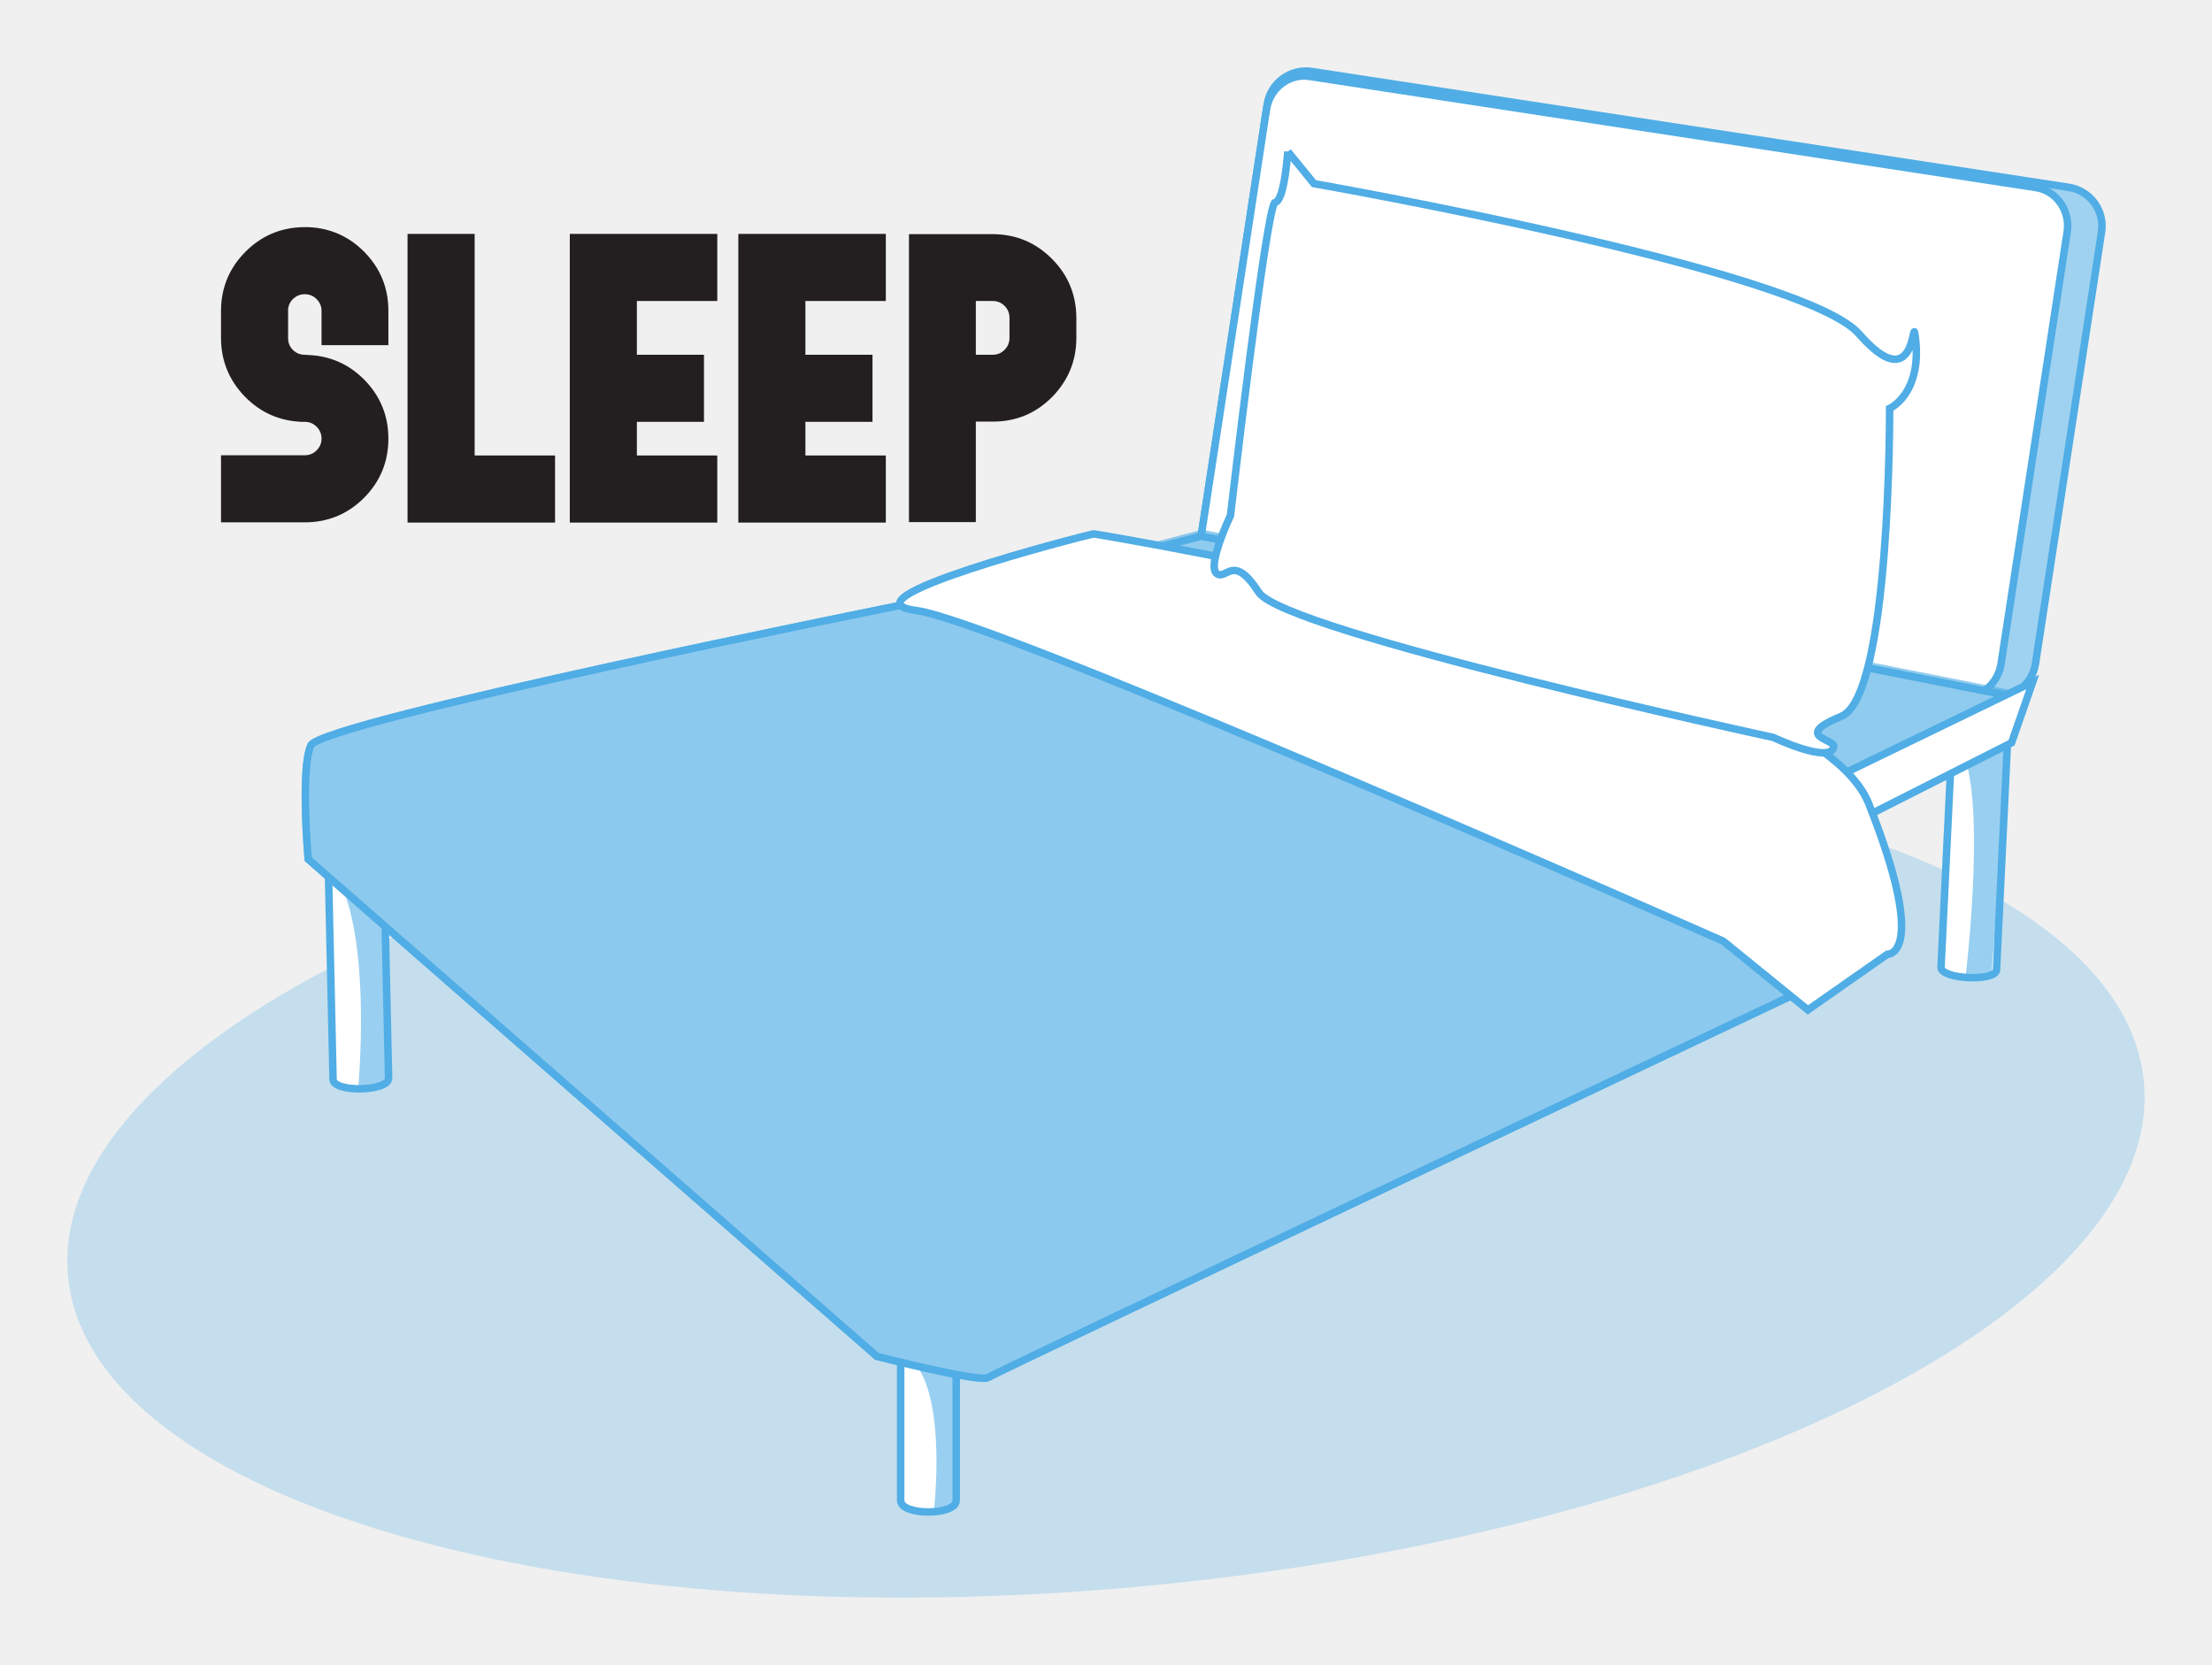
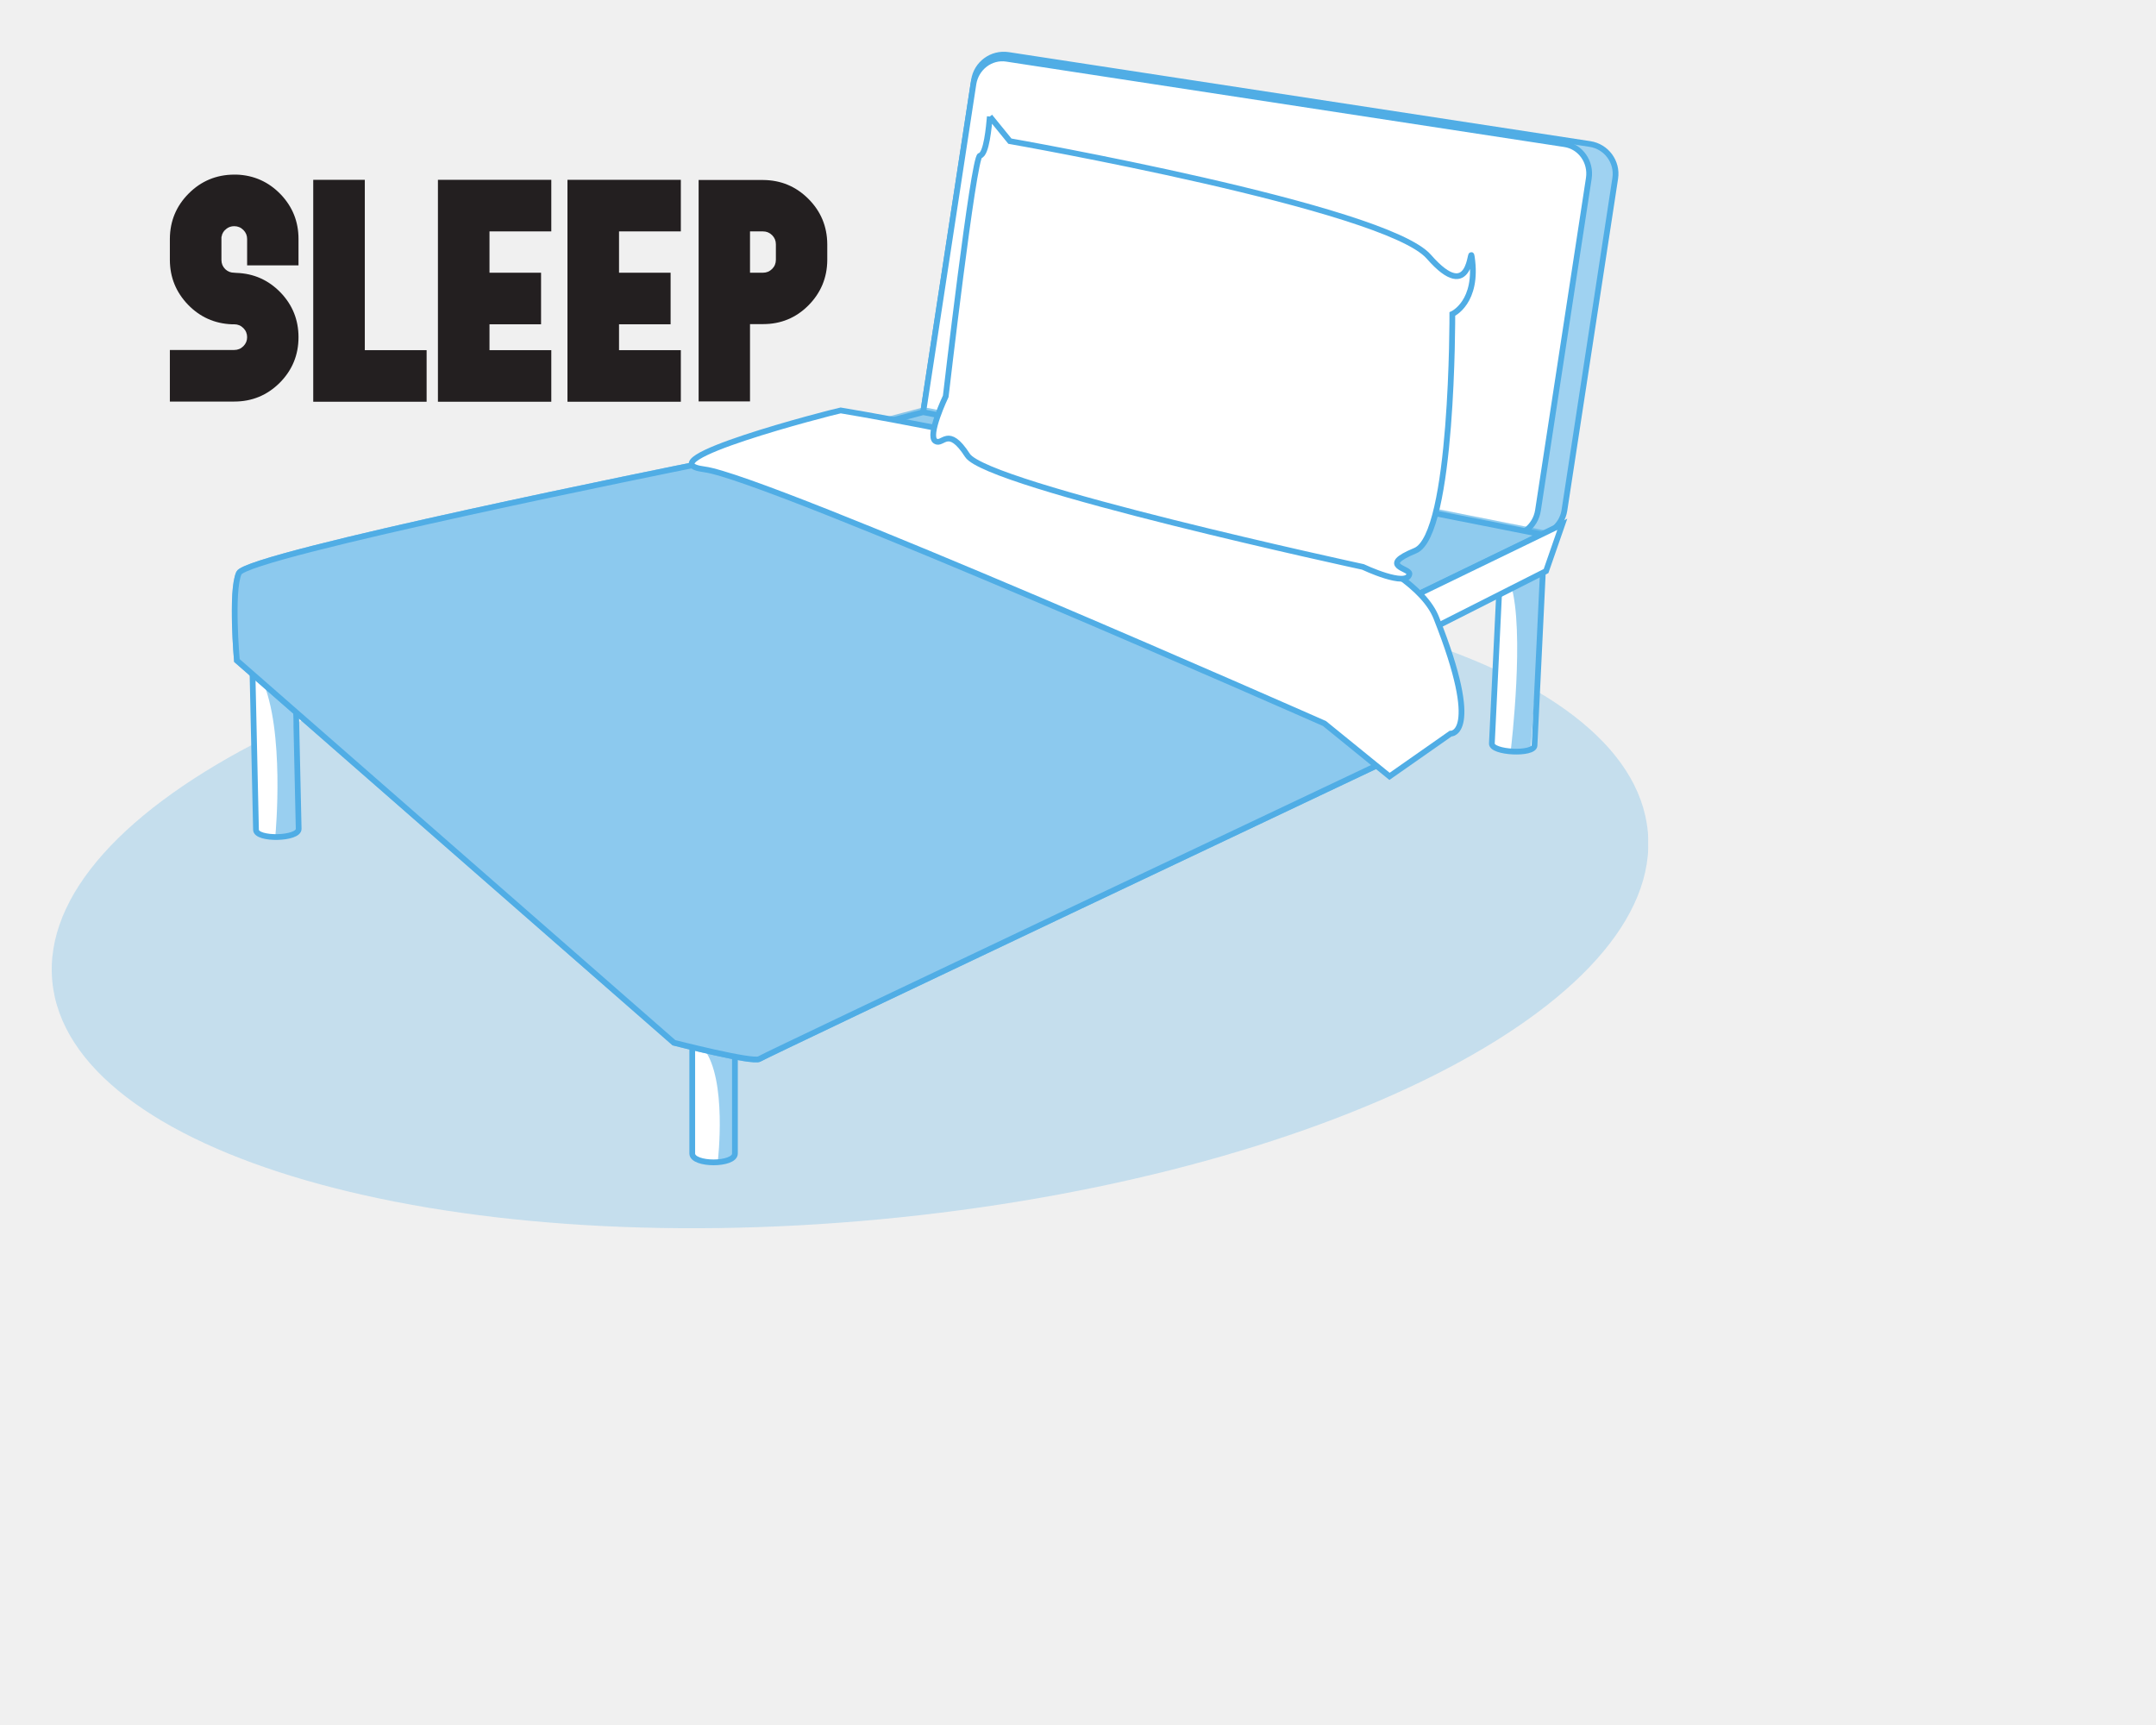
- <svg xmlns="http://www.w3.org/2000/svg" version="1.1" id="svg9692" xml:space="preserve" width="394.276" height="296.809" viewBox="0 0 394.276 296.809">
+ <svg xmlns="http://www.w3.org/2000/svg" version="1.1" id="svg9692" xml:space="preserve" viewBox="0 0 500 400">
  <defs id="defs9696">
    <clipPath clipPathUnits="userSpaceOnUse" id="clipPath9708">
      <path d="M 0,222.607 H 295.707 V 0 H 0 Z" id="path9706" />
    </clipPath>
    <clipPath clipPathUnits="userSpaceOnUse" id="clipPath9716">
      <path d="M 9,120.926 H 286.707 V 9 H 9 Z" id="path9714" />
    </clipPath>
    <clipPath clipPathUnits="userSpaceOnUse" id="clipPath9740">
      <path d="M 160.224,213.09 H 280.715 V 129.395 H 160.224 Z" id="path9738" />
    </clipPath>
    <clipPath clipPathUnits="userSpaceOnUse" id="clipPath9780">
      <path d="m 45.445,105.51 h 6.74 V 76.99 h -6.74 z" id="path9778" />
    </clipPath>
    <clipPath clipPathUnits="userSpaceOnUse" id="clipPath9796">
      <path d="m 122.379,40.66 h 5.577 V 20.343 h -5.577 z" id="path9794" />
    </clipPath>
    <clipPath clipPathUnits="userSpaceOnUse" id="clipPath9812">
      <path d="m 262.769,123.134 h 5.743 V 91.855 h -5.743 z" id="path9810" />
    </clipPath>
    <clipPath clipPathUnits="userSpaceOnUse" id="clipPath9856">
      <path d="M 42.94,151.787 H 269.053 V 58.356 H 42.94 Z" id="path9854" />
    </clipPath>
    <clipPath clipPathUnits="userSpaceOnUse" id="clipPath9884">
      <path d="M 40.32,142.193 H 239.915 V 37.843 H 40.32 Z" id="path9882" />
    </clipPath>
  </defs>
  <g id="g9700" transform="matrix(1.333333,0,0,-1.333333,0,296.8093)">
    <g id="g9702">
      <g id="g9704" clip-path="url(#clipPath9708)">
        <g id="g9710">
          <g id="g9712" />
          <g id="g9724">
            <g clip-path="url(#clipPath9716)" id="g9722" style="opacity:0.27">
              <g transform="translate(286.6118,77.9556)" id="g9720">
                <path d="m 0,0 c 2.814,-30.057 -57.029,-60.238 -133.664,-67.414 -76.634,-7.174 -141.038,11.374 -143.853,41.43 -2.814,30.056 57.029,60.237 133.663,67.413 C -67.22,48.604 -2.814,30.056 0,0" style="fill:#50ade5;fill-opacity:1;fill-rule:nonzero;stroke:none" id="path9718" />
              </g>
            </g>
          </g>
        </g>
        <g id="g9726" transform="translate(272.104,133.8511)">
          <path d="m 0,0 c -0.438,-2.856 -3.115,-4.816 -5.98,-4.377 l -101.156,15.481 c -2.864,0.438 -4.832,3.11 -4.394,5.966 l 8.837,57.747 c 0.437,2.856 3.114,4.816 5.979,4.378 L 4.441,63.713 c 2.865,-0.439 4.834,-3.109 4.398,-5.965 z" style="fill:#ffffff;fill-opacity:1;fill-rule:nonzero;stroke:none" id="path9728" />
        </g>
        <g id="g9730" transform="translate(272.104,133.8511)">
          <path d="m 0,0 c -0.438,-2.856 -3.115,-4.816 -5.98,-4.377 l -101.156,15.481 c -2.864,0.438 -4.832,3.11 -4.394,5.966 l 8.837,57.747 c 0.437,2.856 3.114,4.816 5.979,4.378 L 4.441,63.713 c 2.865,-0.439 4.834,-3.109 4.398,-5.965 z" style="fill:none;stroke:#50ade5;stroke-width:1;stroke-linecap:butt;stroke-linejoin:miter;stroke-miterlimit:10;stroke-dasharray:none;stroke-opacity:1" id="path9732" />
        </g>
        <g id="g9734">
          <g id="g9736" />
          <g id="g9748">
            <g clip-path="url(#clipPath9740)" id="g9746" style="opacity:0.55">
              <g transform="translate(271.8149,133.834)" id="g9744">
                <path d="m 0,0 c -0.438,-2.856 -3.114,-4.816 -5.979,-4.378 l -101.156,15.482 c -2.864,0.439 -4.833,3.11 -4.395,5.966 l 8.837,57.747 c 0.437,2.856 3.115,4.816 5.979,4.378 L 4.441,63.712 c 2.867,-0.438 4.835,-3.109 4.398,-5.965 z" style="fill:#50ade5;fill-opacity:1;fill-rule:nonzero;stroke:none" id="path9742" />
              </g>
            </g>
          </g>
        </g>
        <g id="g9750" transform="translate(127.8296,21.9946)">
          <path d="m 0,0 c 0,-2.051 -7.425,-2.051 -7.425,0 v 43.844 c 0,2.051 7.425,2.051 7.425,0 z" style="fill:#ffffff;fill-opacity:1;fill-rule:nonzero;stroke:none" id="path9752" />
        </g>
        <g id="g9754" transform="translate(127.8296,21.9946)">
          <path d="m 0,0 c 0,-2.051 -7.425,-2.051 -7.425,0 v 43.844 c 0,2.051 7.425,2.051 7.425,0 z" style="fill:none;stroke:#50ade5;stroke-width:1;stroke-linecap:butt;stroke-linejoin:miter;stroke-miterlimit:10;stroke-dasharray:none;stroke-opacity:1" id="path9756" />
        </g>
        <g id="g9758" transform="translate(266.9019,92.9438)">
          <path d="m 0,0 c -0.079,-1.624 -7.496,-1.267 -7.418,0.357 l 1.675,34.723 c 0.078,1.624 7.496,1.266 7.417,-0.358 z" style="fill:#ffffff;fill-opacity:1;fill-rule:nonzero;stroke:none" id="path9760" />
        </g>
        <g id="g9762" transform="translate(266.9019,92.9438)">
          <path d="m 0,0 c -0.079,-1.624 -7.496,-1.267 -7.418,0.357 l 1.675,34.723 c 0.078,1.624 7.496,1.266 7.417,-0.358 z" style="fill:none;stroke:#50ade5;stroke-width:1;stroke-linecap:butt;stroke-linejoin:miter;stroke-miterlimit:10;stroke-dasharray:none;stroke-opacity:1" id="path9764" />
        </g>
        <g id="g9766" transform="translate(51.9487,78.4595)">
          <path d="m 0,0 c 0.039,-1.787 -7.385,-1.953 -7.424,-0.166 l -0.852,38.22 c -0.041,1.787 7.382,1.952 7.422,0.165 z" style="fill:#ffffff;fill-opacity:1;fill-rule:nonzero;stroke:none" id="path9768" />
        </g>
        <g id="g9770" transform="translate(51.9487,78.4595)">
          <path d="m 0,0 c 0.039,-1.787 -7.385,-1.953 -7.424,-0.166 l -0.852,38.22 c -0.041,1.787 7.382,1.952 7.422,0.165 z" style="fill:none;stroke:#50ade5;stroke-width:1;stroke-linecap:butt;stroke-linejoin:miter;stroke-miterlimit:10;stroke-dasharray:none;stroke-opacity:1" id="path9772" />
        </g>
        <g id="g9774">
          <g id="g9776" />
          <g id="g9788">
            <g clip-path="url(#clipPath9780)" id="g9786" style="opacity:0.58">
              <g transform="translate(52.1851,78.5903)" id="g9784">
                <path d="m 0,0 c 0.028,-1.261 -4.236,-2.286 -4.266,-1.025 0,0 1.668,18.045 -2.356,26.873 -1.04,2.279 5.146,0.482 5.185,-1.297 z" style="fill:#50ade5;fill-opacity:1;fill-rule:nonzero;stroke:none" id="path9782" />
              </g>
            </g>
          </g>
        </g>
        <g id="g9790">
          <g id="g9792" />
          <g id="g9804">
            <g clip-path="url(#clipPath9796)" id="g9802" style="opacity:0.58">
              <g transform="translate(127.4888,20.9907)" id="g9800">
                <path d="m 0,0 c -0.016,-0.629 -2.649,-0.93 -2.634,-0.301 0,0 1.679,14.21 -2.446,19.514 -0.501,0.642 5.568,0.644 5.547,-0.242 z" style="fill:#50ade5;fill-opacity:1;fill-rule:nonzero;stroke:none" id="path9798" />
              </g>
            </g>
          </g>
        </g>
        <g id="g9806">
          <g id="g9808" />
          <g id="g9820">
            <g clip-path="url(#clipPath9812)" id="g9818" style="opacity:0.58">
              <g transform="translate(266.27,92.7915)" id="g9816">
                <path d="m 0,0 c -0.074,-0.989 -3.533,-1.335 -3.459,-0.346 0,0 2.446,20.479 -0.029,28.494 -0.331,1.071 5.832,3.12 5.728,1.723 z" style="fill:#50ade5;fill-opacity:1;fill-rule:nonzero;stroke:none" id="path9814" />
              </g>
            </g>
          </g>
        </g>
        <g id="g9822" transform="translate(267.5073,133.8511)">
          <path d="m 0,0 c -0.438,-2.856 -3.021,-4.831 -5.771,-4.409 l -97.082,14.858 c -2.75,0.421 -4.625,3.077 -4.187,5.933 l 8.838,57.748 c 0.438,2.856 3.021,4.829 5.769,4.409 L 4.65,63.681 C 7.399,63.26 9.274,60.604 8.839,57.748 Z" style="fill:#ffffff;fill-opacity:1;fill-rule:nonzero;stroke:none" id="path9824" />
        </g>
        <g id="g9826" transform="translate(267.5073,133.8511)">
          <path d="m 0,0 c -0.438,-2.856 -3.021,-4.831 -5.771,-4.409 l -97.082,14.858 c -2.75,0.421 -4.625,3.077 -4.187,5.933 l 8.838,57.748 c 0.438,2.856 3.021,4.829 5.769,4.409 L 4.65,63.681 C 7.399,63.26 9.274,60.604 8.839,57.748 Z" style="fill:none;stroke:#50ade5;stroke-width:1;stroke-linecap:butt;stroke-linejoin:miter;stroke-miterlimit:10;stroke-dasharray:none;stroke-opacity:1" id="path9828" />
        </g>
        <g id="g9830" transform="translate(160.5737,150.9214)">
          <path d="m 0,0 -117.604,-30.807 77.79,-61.878 147.444,71.424 z" style="fill:#ffffff;fill-opacity:1;fill-rule:nonzero;stroke:none" id="path9832" />
        </g>
        <g id="g9834" transform="translate(160.5737,150.9214)">
          <path d="m 0,0 -117.604,-30.807 77.79,-61.878 147.444,71.424 z" style="fill:none;stroke:#50ade5;stroke-width:1;stroke-linecap:butt;stroke-linejoin:miter;stroke-miterlimit:10;stroke-dasharray:none;stroke-opacity:1" id="path9836" />
        </g>
        <g id="g9838" transform="translate(120.7593,58.2368)">
          <path d="m 0,0 v -9.9 l -77.79,64.352 v 7.425 z" style="fill:#ffffff;fill-opacity:1;fill-rule:nonzero;stroke:none" id="path9840" />
        </g>
        <g id="g9842" transform="translate(120.7593,58.2368)">
          <path d="m 0,0 v -9.9 l -77.79,64.352 v 7.425 z" style="fill:none;stroke:#50ade5;stroke-width:1;stroke-linecap:butt;stroke-linejoin:miter;stroke-miterlimit:10;stroke-dasharray:none;stroke-opacity:1" id="path9844" />
        </g>
        <g id="g9846" transform="translate(120.7593,48.3364)">
          <path d="m 0,0 148.151,74.96 2.828,8.132 L 0,9.9" style="fill:#ffffff;fill-opacity:1;fill-rule:nonzero;stroke:#50ade5;stroke-width:1;stroke-linecap:butt;stroke-linejoin:miter;stroke-miterlimit:10;stroke-dasharray:none;stroke-opacity:1" id="path9848" />
        </g>
        <g id="g9850">
          <g id="g9852" />
          <g id="g9868">
            <g clip-path="url(#clipPath9856)" id="g9866" style="opacity:0.64">
              <g transform="translate(160.7104,151.2744)" id="g9860">
                <path d="m 0,0 -116.681,-30.689 77.179,-61.642 146.288,71.152 z" style="fill:#50ade5;fill-opacity:1;fill-rule:nonzero;stroke:none" id="path9858" />
              </g>
              <g transform="translate(160.7104,151.2744)" id="g9864">
                <path d="m 0,0 -116.681,-30.689 77.179,-61.642 146.288,71.152 z" style="fill:none;stroke:#50ade5;stroke-width:1;stroke-linecap:butt;stroke-linejoin:miter;stroke-miterlimit:10;stroke-dasharray:none;stroke-opacity:1" id="path9862" />
              </g>
            </g>
          </g>
        </g>
        <g id="g9870" transform="translate(120.4048,141.6826)">
          <path d="m 0,0 c 0,0 -77.436,-15.558 -78.85,-18.74 -1.414,-3.182 -0.353,-15.204 -0.353,-15.204 l 76.021,-66.474 c 0,0 13.789,-3.536 14.85,-2.829 1.061,0.707 107.137,50.916 107.137,50.916 0,0 1.808,3.225 -5.304,7.78 C 95.096,-32.767 49.476,-10.456 0,0" style="fill:#ffffff;fill-opacity:1;fill-rule:nonzero;stroke:none" id="path9872" />
        </g>
        <g id="g9874" transform="translate(120.4048,141.6826)">
          <path d="m 0,0 c 0,0 -77.436,-15.558 -78.85,-18.74 -1.414,-3.182 -0.353,-15.204 -0.353,-15.204 l 76.021,-66.474 c 0,0 13.789,-3.536 14.85,-2.829 1.061,0.707 107.137,50.916 107.137,50.916 0,0 1.808,3.225 -5.304,7.78 C 95.096,-32.767 49.476,-10.456 0,0 Z" style="fill:none;stroke:#50ade5;stroke-width:1;stroke-linecap:butt;stroke-linejoin:miter;stroke-miterlimit:10;stroke-dasharray:none;stroke-opacity:1" id="path9876" />
        </g>
        <g id="g9878">
          <g id="g9880" />
          <g id="g9896">
            <g clip-path="url(#clipPath9884)" id="g9894" style="opacity:0.66">
              <g transform="translate(120.4048,141.6826)" id="g9888">
                <path d="m 0,0 c 0,0 -77.436,-15.558 -78.85,-18.74 -1.414,-3.182 -0.353,-15.204 -0.353,-15.204 l 76.021,-66.474 c 0,0 13.789,-3.536 14.85,-2.829 1.061,0.707 107.137,50.916 107.137,50.916 0,0 1.808,3.225 -5.304,7.78 C 95.096,-32.767 49.476,-10.456 0,0" style="fill:#50ade5;fill-opacity:1;fill-rule:nonzero;stroke:none" id="path9886" />
              </g>
              <g transform="translate(120.4048,141.6826)" id="g9892">
                <path d="m 0,0 c 0,0 -77.436,-15.558 -78.85,-18.74 -1.414,-3.182 -0.353,-15.204 -0.353,-15.204 l 76.021,-66.474 c 0,0 13.789,-3.536 14.85,-2.829 1.061,0.707 107.137,50.916 107.137,50.916 0,0 1.808,3.225 -5.304,7.78 C 95.096,-32.767 49.476,-10.456 0,0 Z" style="fill:none;stroke:#50ade5;stroke-width:1;stroke-linecap:butt;stroke-linejoin:miter;stroke-miterlimit:10;stroke-dasharray:none;stroke-opacity:1" id="path9890" />
              </g>
            </g>
          </g>
        </g>
        <g id="g9898" transform="translate(146.2163,151.2295)">
          <path d="m 0,0 c 0,0 95.469,-15.558 103.601,-36.065 8.131,-20.508 2.474,-20.154 2.474,-20.154 l -10.606,-7.426 -11.316,9.193 c 0,0 -96.882,42.784 -107.843,44.198 C -34.651,-8.84 -1.768,-0.354 0,0" style="fill:#ffffff;fill-opacity:1;fill-rule:nonzero;stroke:none" id="path9900" />
        </g>
        <g id="g9902" transform="translate(146.2163,151.2295)">
          <path d="m 0,0 c 0,0 95.469,-15.558 103.601,-36.065 8.131,-20.508 2.474,-20.154 2.474,-20.154 l -10.606,-7.426 -11.316,9.193 c 0,0 -96.882,42.784 -107.843,44.198 C -34.651,-8.84 -1.768,-0.354 0,0 Z" style="fill:none;stroke:#50ade5;stroke-width:1;stroke-linecap:butt;stroke-linejoin:miter;stroke-miterlimit:10;stroke-dasharray:none;stroke-opacity:1" id="path9904" />
        </g>
        <g id="g9906" transform="translate(172.1646,202.3433)">
          <path d="m 0,0 3.488,-4.286 c 0,0 65.345,-11.473 72.869,-20.094 7.527,-8.62 7.14,2.177 7.467,-0.004 1.193,-7.938 -3.379,-9.965 -3.379,-9.965 0,0 0.157,-38.43 -6.445,-41.152 -6.604,-2.721 -0.854,-3.022 -1.023,-4.059 -0.394,-2.411 -8.08,1.23 -8.08,1.23 0,0 -65.383,14.125 -68.783,19.397 -3.401,5.272 -4.278,1.644 -5.586,2.486 -1.457,0.94 1.803,7.787 1.803,7.787 0,0 4.828,41.628 5.954,41.859 C -0.588,-6.571 -0.157,-1.756 0,0" style="fill:#ffffff;fill-opacity:1;fill-rule:nonzero;stroke:#50ade5;stroke-width:1;stroke-linecap:butt;stroke-linejoin:miter;stroke-miterlimit:10;stroke-dasharray:none;stroke-opacity:1" id="path9908" />
        </g>
        <g id="g9910" transform="translate(41.1392,192.2402)">
          <path d="m 0,0 c 3,-0.104 5.552,-1.24 7.656,-3.406 2.083,-2.167 3.125,-4.761 3.125,-7.782 v -4.593 H 1.844 v 4.593 c 0,0.605 -0.219,1.125 -0.656,1.563 -0.438,0.437 -0.969,0.656 -1.594,0.656 -0.542,0 -1.011,-0.167 -1.407,-0.5 -0.062,-0.042 -0.115,-0.094 -0.156,-0.156 H -2 C -2.042,-9.667 -2.084,-9.719 -2.125,-9.781 H -2.156 C -2.198,-9.844 -2.229,-9.896 -2.25,-9.938 v -0.031 h -0.031 c -0.042,-0.062 -0.073,-0.114 -0.094,-0.156 0.021,0.021 0.021,0.01 0,-0.031 -0.042,-0.063 -0.073,-0.115 -0.094,-0.157 l -0.031,-0.093 -0.031,-0.125 -0.032,-0.125 -0.031,-0.094 c 0,-0.021 -0.01,-0.063 -0.031,-0.125 v -0.094 -0.219 -3.656 c 0,-0.625 0.219,-1.156 0.656,-1.594 0.438,-0.416 0.958,-0.625 1.563,-0.625 L 0,-17.094 c 3,-0.104 5.552,-1.239 7.656,-3.406 2.083,-2.167 3.125,-4.761 3.125,-7.781 0,-3.084 -1.084,-5.719 -3.25,-7.907 -2.187,-2.187 -4.834,-3.281 -7.937,-3.281 h -11.188 v 8.969 h 11.188 c 0.625,0 1.156,0.219 1.594,0.656 0.437,0.438 0.656,0.958 0.656,1.563 0,0.625 -0.219,1.156 -0.656,1.593 -0.438,0.438 -0.969,0.657 -1.594,0.657 h -0.438 c -2.979,0.125 -5.51,1.26 -7.594,3.406 -2.083,2.167 -3.135,4.75 -3.156,7.75 v 3.719 c 0.021,3.083 1.115,5.708 3.281,7.875 2.167,2.166 4.792,3.26 7.875,3.281 z" style="fill:#231f20;fill-opacity:1;fill-rule:nonzero;stroke:none" id="path9912" />
        </g>
        <g id="g9914" transform="translate(74.2017,161.709)">
          <path d="m 0,0 v -8.969 h -19.719 v 38.594 h 8.969 L -10.75,0 Z" style="fill:#231f20;fill-opacity:1;fill-rule:nonzero;stroke:none" id="path9916" />
        </g>
        <g id="g9918" transform="translate(85.1392,182.3652)">
          <path d="m 0,0 v -7.188 h 8.969 v -8.968 H 0 v -4.5 h 10.75 v -8.969 H -8.969 V 8.969 H 10.75 V 0 Z" style="fill:#231f20;fill-opacity:1;fill-rule:nonzero;stroke:none" id="path9920" />
        </g>
        <g id="g9922" transform="translate(107.6704,182.3652)">
          <path d="m 0,0 v -7.188 h 8.969 v -8.968 H 0 v -4.5 h 10.75 v -8.969 H -8.969 V 8.969 H 10.75 V 0 Z" style="fill:#231f20;fill-opacity:1;fill-rule:nonzero;stroke:none" id="path9924" />
        </g>
        <g id="g9926" transform="translate(134.9517,180.1152)">
          <path d="M 0,0 C 0,0.625 -0.219,1.156 -0.656,1.594 -1.094,2.031 -1.625,2.25 -2.25,2.25 H -4.5 v -7.188 h 2.25 c 0.625,0 1.156,0.219 1.594,0.657 C -0.219,-3.844 0,-3.313 0,-2.688 Z m 8.938,-2.75 c -0.022,-3.063 -1.116,-5.688 -3.282,-7.875 -2.167,-2.167 -4.792,-3.25 -7.875,-3.25 H -4.5 v -13.438 h -8.938 V 11.188 H -2.219 C 0.864,11.167 3.489,10.073 5.656,7.906 7.822,5.739 8.916,3.114 8.938,0.031 Z" style="fill:#231f20;fill-opacity:1;fill-rule:nonzero;stroke:none" id="path9928" />
        </g>
      </g>
    </g>
  </g>
</svg>
